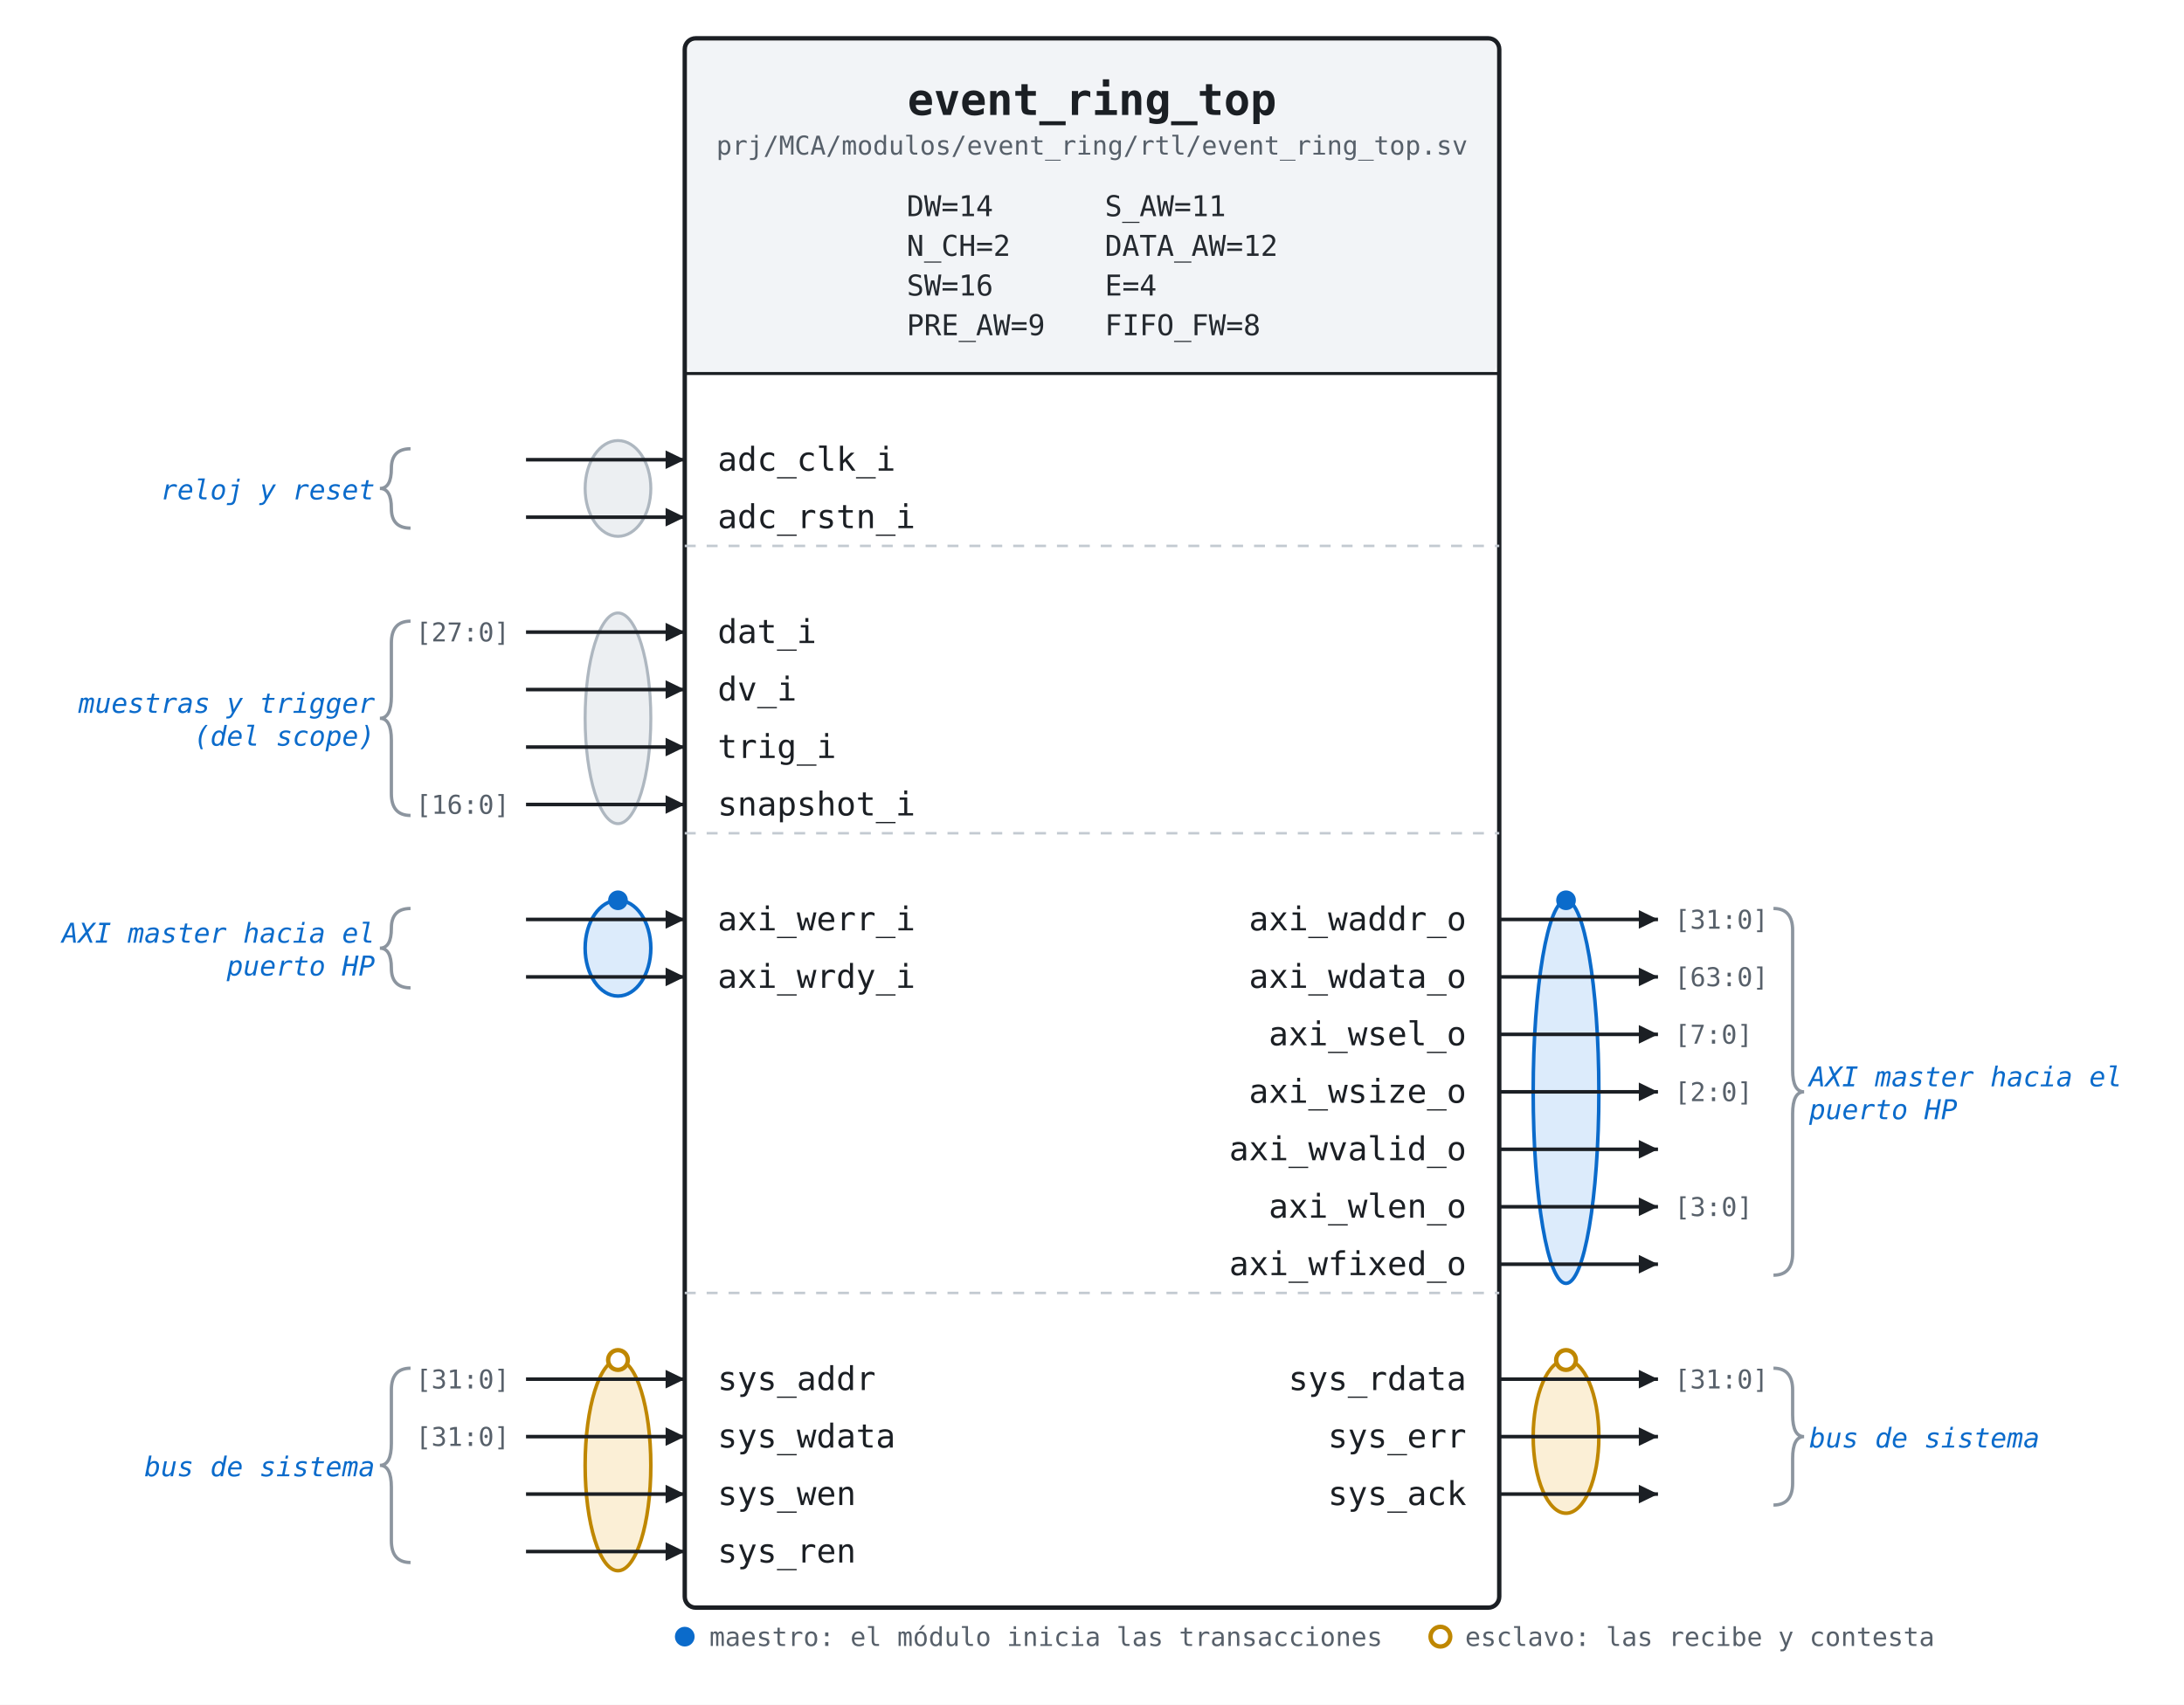
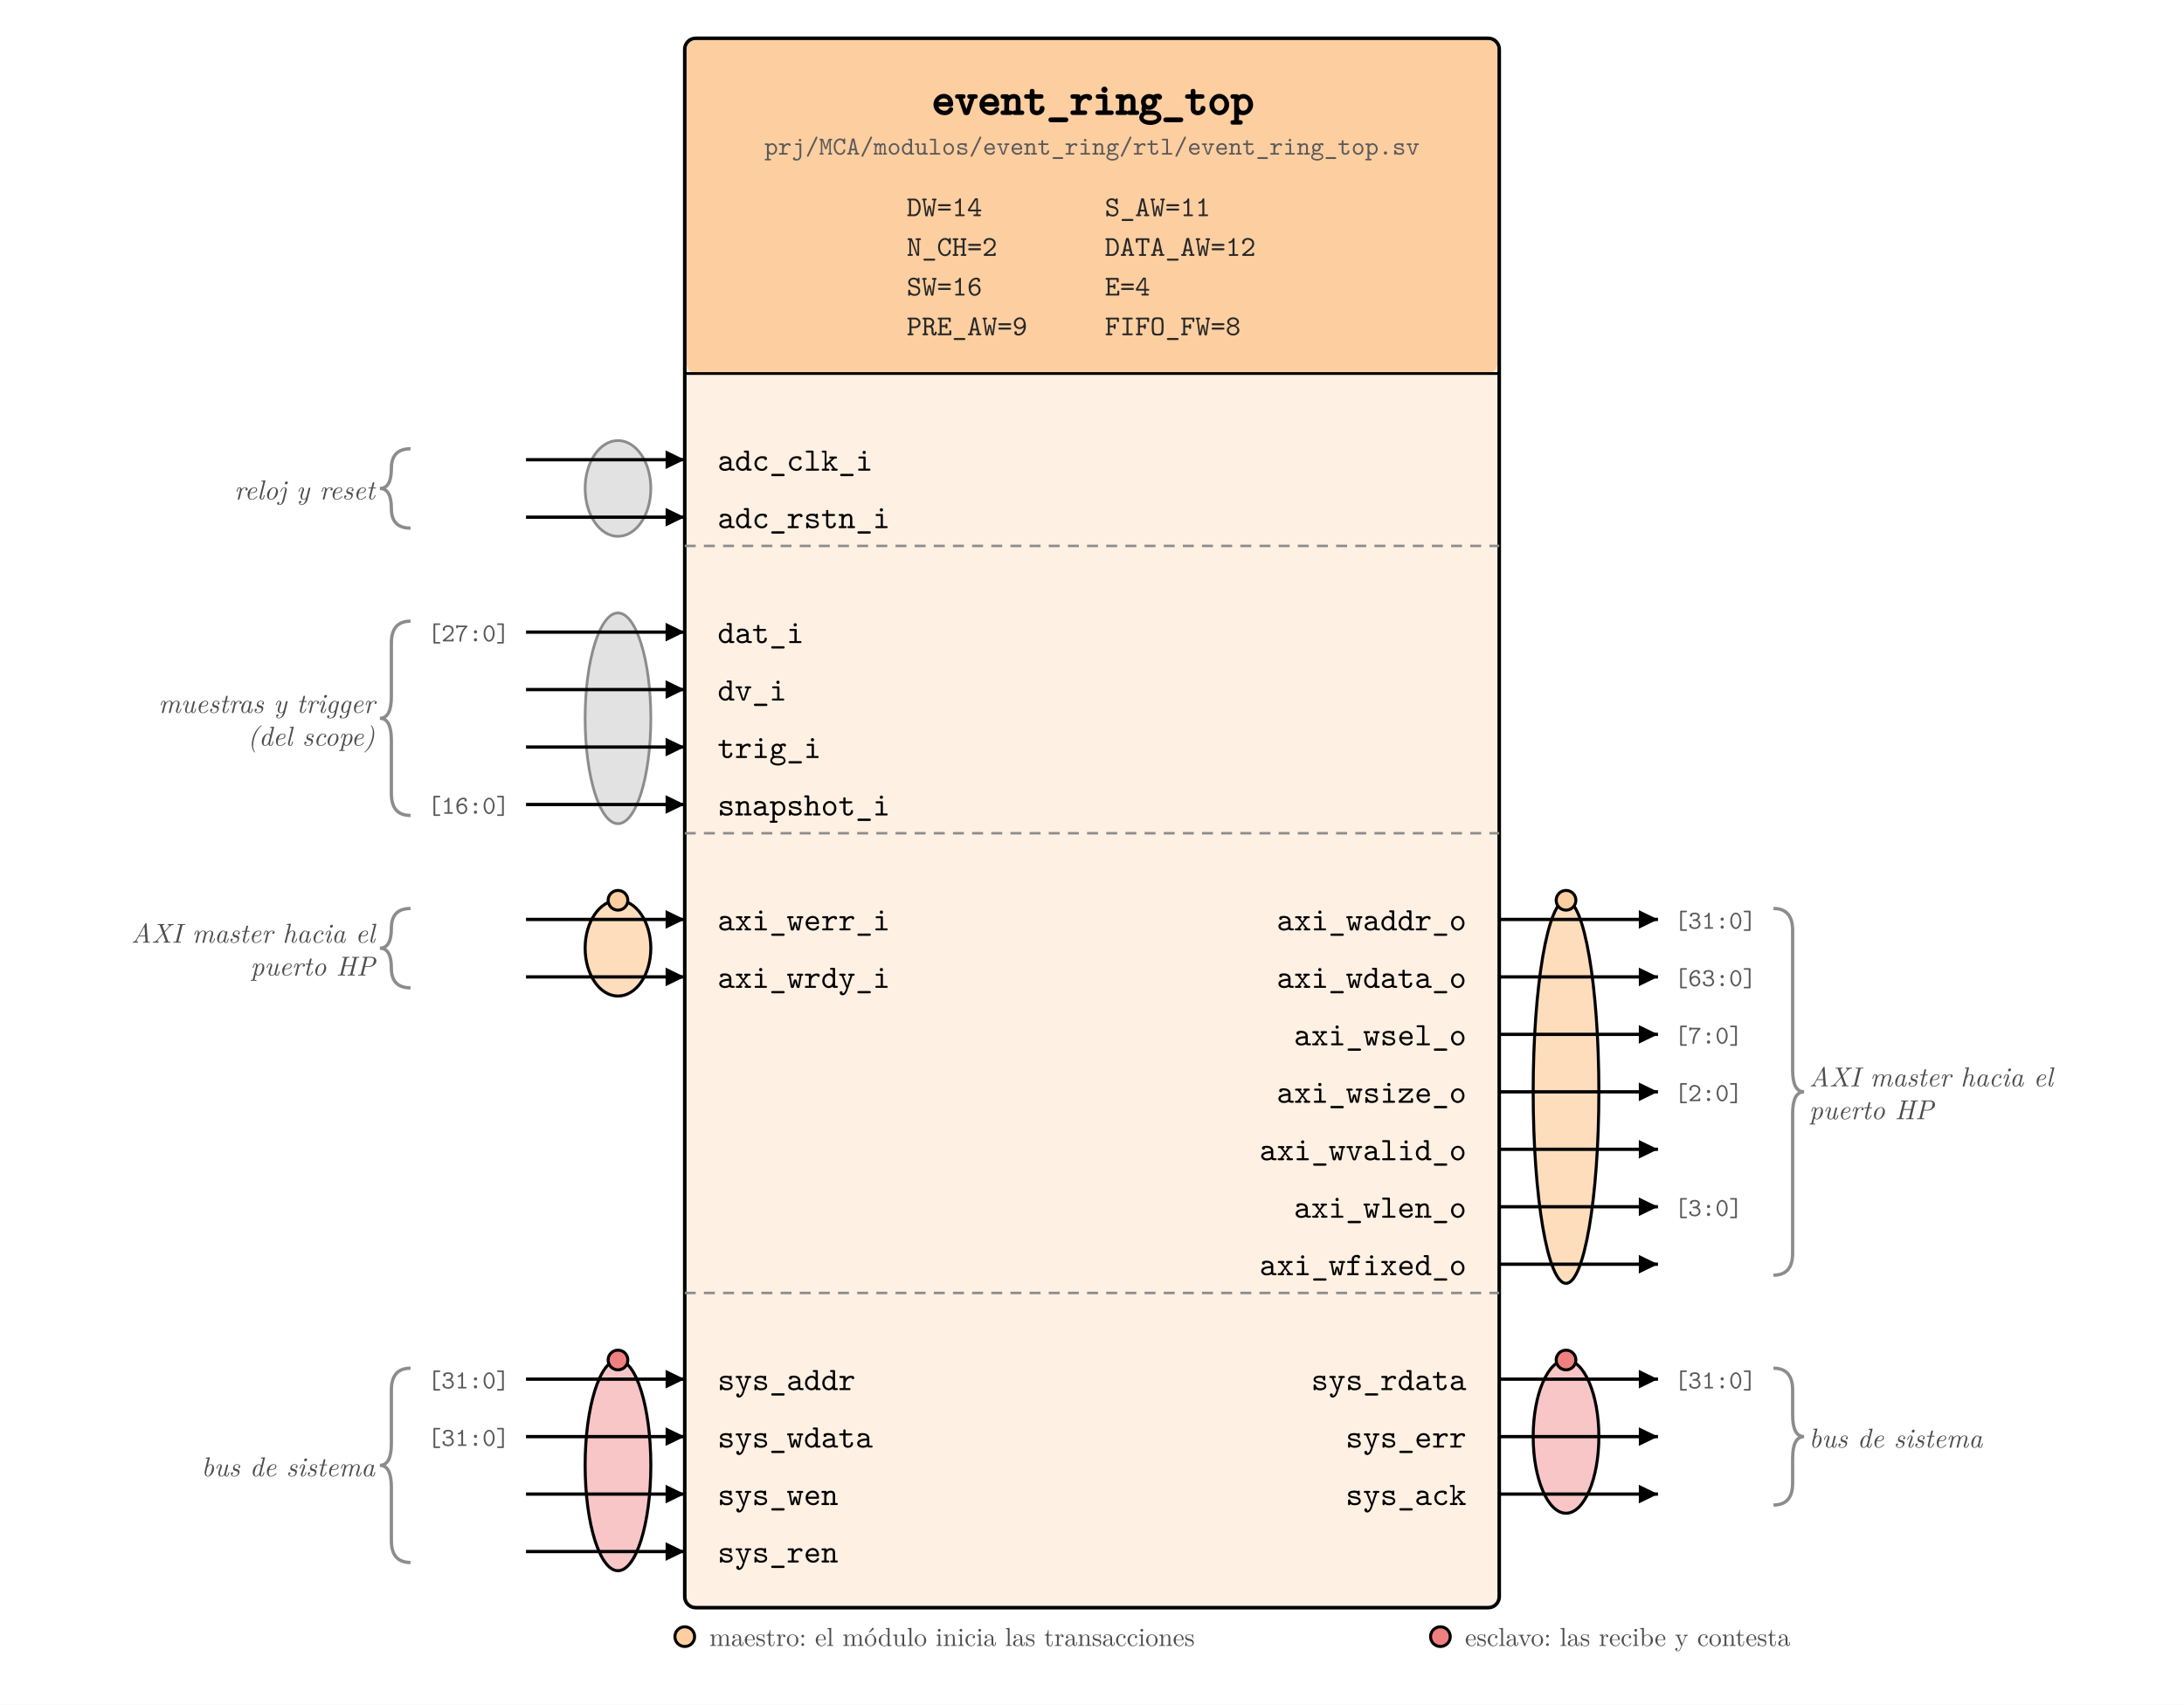
- <svg xmlns="http://www.w3.org/2000/svg" width="798" height="623" viewBox="0 0 798 623" font-family="ui-monospace,SFMono-Regular,Menlo,Consolas,monospace">
+ <svg xmlns="http://www.w3.org/2000/svg" width="798" height="623" viewBox="0 0 798 623" font-family="&quot;Latin Modern Mono&quot;,&quot;CMU Typewriter Text&quot;,ui-monospace,SFMono-Regular,Menlo,Consolas,monospace">
  <style>
-   .bg{fill:#ffffff}            .box{fill:#ffffff;stroke:#1b1f24;stroke-width:1.6}
-   .hdr{fill:#f2f4f7;stroke:none}
-   .rule{stroke:#1b1f24;stroke-width:1.1}
-   .sep{stroke:#c3cad1;stroke-width:0.9;stroke-dasharray:4 4}
-   .pin{stroke:#1b1f24;stroke-width:1.3;fill:none}
-   .arr{fill:#1b1f24;stroke:none}
-   .nm{fill:#1b1f24}            .wd{fill:#57606a}
-   .gp{fill:#0b6bcb;font-style:italic}
-   .ti{fill:#1b1f24;font-weight:700} .sb{fill:#57606a} .pr{fill:#24292f}
+   .bg{fill:#ffffff}            .box{stroke:#000000;stroke-width:1.3}
+   .hdr{stroke:none}
+   .rule{stroke:#000000;stroke-width:1.0}
+   .sep{stroke:#8c8c8c;stroke-width:0.9;stroke-dasharray:4 3}
+   .pin{stroke:#000000;stroke-width:1.2;fill:none}
+   .arr{fill:#000000;stroke:none}
+   .nm{fill:#000000}            .wd{fill:#595959}
+   .gp{fill:#4d4d4d;font-style:italic;font-family:"Latin Modern Roman","CMU Serif","Computer Modern Serif",Georgia,serif}
+   .ti{fill:#000000;font-weight:700} .sb{fill:#595959} .pr{fill:#262626}
+   .lg{fill:#4d4d4d;font-family:"Latin Modern Roman","CMU Serif","Computer Modern Serif",Georgia,serif}
  /* Tintes planos y no fill-opacity: hay renderers de SVG a PNG que ignoran la
     opacidad y dejan la elipse maciza, tapando los cables que abarca. */
-   .brc{fill:none;stroke:#8c959f;stroke-width:1.2}
-   .bus {fill:#eceff2;stroke:#aeb7c0;stroke-width:1.1}
-   .busm{fill:#dcebfb;stroke:#0b6bcb;stroke-width:1.3}
-   .buss{fill:#fbefd6;stroke:#bf8700;stroke-width:1.3}
-   .dotm{fill:#0b6bcb;stroke:none}
-   .dots{fill:#ffffff;stroke:#bf8700;stroke-width:1.6}
-   @media (prefers-color-scheme: dark){
-     .bg{fill:#0d1117}          .box{fill:#0d1117;stroke:#c9d1d9}
-     .hdr{fill:#161b22}         .rule{stroke:#c9d1d9}
-     .sep{stroke:#30363d}       .pin{stroke:#c9d1d9}
-     .arr{fill:#c9d1d9}         .nm{fill:#e6edf3} .wd{fill:#8b949e}
-     .gp{fill:#58a6ff}          .ti{fill:#e6edf3} .sb{fill:#8b949e} .pr{fill:#c9d1d9}
-     .brc{stroke:#6e7681}
-     .bus {fill:#21262d;stroke:#6e7681}
-     .busm{fill:#10243e;stroke:#58a6ff}
-     .buss{fill:#2b2008;stroke:#d29922}
-     .dotm{fill:#58a6ff}        .dots{fill:#0d1117;stroke:#d29922}
-   }
+   .brc{fill:none;stroke:#8c8c8c;stroke-width:1.2}
+   .bus {fill:#e2e2e2;stroke:#8c8c8c;stroke-width:1.0}
+   .busm{fill:#fdddbc;stroke:#000000;stroke-width:1.1}
+   .buss{fill:#f8c6c6;stroke:#000000;stroke-width:1.1}
+   .dotm{fill:#fccea0;stroke:#000000;stroke-width:1.1}
+   .dots{fill:#f08080;stroke:#000000;stroke-width:1.1}
</style>
  <rect class="bg" x="0" y="0" width="798" height="623" />
-   <rect class="box" x="250.2" y="14.0" width="297.6" height="573.5" rx="4" />
-   <rect class="hdr" x="251.2" y="15.0" width="295.6" height="121.5" rx="3" />
+   <rect class="box" x="250.2" y="14.0" width="297.6" height="573.5" rx="4" fill="#fef0e2" />
+   <rect class="hdr" x="250.9" y="14.7" width="296.2" height="121.8" rx="3.5" fill="#fccea0" />
  <text class="ti" x="399.0" y="42.0" font-size="16" text-anchor="middle">event_ring_top</text>
  <text class="sb" x="399.0" y="56.5" font-size="9.5" text-anchor="middle">prj/MCA/modulos/event_ring/rtl/event_ring_top.sv</text>
  <text class="pr" x="331.3" y="79.0" font-size="10.5">DW=14</text>
  <text class="pr" x="331.3" y="93.5" font-size="10.5">N_CH=2</text>
  <text class="pr" x="331.3" y="108.0" font-size="10.5">SW=16</text>
  <text class="pr" x="331.3" y="122.5" font-size="10.5">PRE_AW=9</text>
  <text class="pr" x="403.7" y="79.0" font-size="10.5">S_AW=11</text>
  <text class="pr" x="403.7" y="93.5" font-size="10.5">DATA_AW=12</text>
  <text class="pr" x="403.7" y="108.0" font-size="10.5">E=4</text>
  <text class="pr" x="403.7" y="122.5" font-size="10.5">FIFO_FW=8</text>
  <line class="rule" x1="250.2" y1="136.5" x2="547.8" y2="136.5" />
  <ellipse class="bus" cx="225.8" cy="178.5" rx="12.0" ry="17.5" />
  <path class="brc" d="M150.0,164.0 Q143.0,164.0 143.0,171.2 L143.0,171.2 Q143.0,178.5 138.8,178.5 Q143.0,178.5 143.0,185.8 L143.0,185.8 Q143.0,193.0 150.0,193.0" />
  <text class="gp" x="137.0" y="182.5" font-size="10" text-anchor="end">reloj y reset</text>
  <line class="pin" x1="192.2" y1="168.0" x2="250.2" y2="168.0" />
  <path class="arr" d="M243.2,164.6 L250.2,168.0 L243.2,171.4 Z" />
  <text class="nm" x="262.2" y="172.0" font-size="12">adc_clk_i</text>
  <line class="pin" x1="192.2" y1="189.0" x2="250.2" y2="189.0" />
  <path class="arr" d="M243.2,185.6 L250.2,189.0 L243.2,192.4 Z" />
  <text class="nm" x="262.2" y="193.0" font-size="12">adc_rstn_i</text>
  <line class="sep" x1="250.2" y1="199.5" x2="547.8" y2="199.5" />
  <ellipse class="bus" cx="225.8" cy="262.5" rx="12.0" ry="38.5" />
  <path class="brc" d="M150.0,227.0 Q143.0,227.0 143.0,235.0 L143.0,254.5 Q143.0,262.5 138.8,262.5 Q143.0,262.5 143.0,270.5 L143.0,290.0 Q143.0,298.0 150.0,298.0" />
  <text class="gp" x="137.0" y="260.5" font-size="10" text-anchor="end">muestras y trigger</text>
  <text class="gp" x="137.0" y="272.5" font-size="10" text-anchor="end">(del scope)</text>
  <line class="pin" x1="192.2" y1="231.0" x2="250.2" y2="231.0" />
  <path class="arr" d="M243.2,227.6 L250.2,231.0 L243.2,234.4 Z" />
  <text class="wd" x="186.2" y="234.4" font-size="9.5" text-anchor="end">[27:0]</text>
  <text class="nm" x="262.2" y="235.0" font-size="12">dat_i</text>
  <line class="pin" x1="192.2" y1="252.0" x2="250.2" y2="252.0" />
  <path class="arr" d="M243.2,248.6 L250.2,252.0 L243.2,255.4 Z" />
  <text class="nm" x="262.2" y="256.0" font-size="12">dv_i</text>
  <line class="pin" x1="192.2" y1="273.0" x2="250.2" y2="273.0" />
  <path class="arr" d="M243.2,269.6 L250.2,273.0 L243.2,276.4 Z" />
  <text class="nm" x="262.2" y="277.0" font-size="12">trig_i</text>
  <line class="pin" x1="192.2" y1="294.0" x2="250.2" y2="294.0" />
  <path class="arr" d="M243.2,290.6 L250.2,294.0 L243.2,297.4 Z" />
  <text class="wd" x="186.2" y="297.4" font-size="9.5" text-anchor="end">[16:0]</text>
  <text class="nm" x="262.2" y="298.0" font-size="12">snapshot_i</text>
  <line class="sep" x1="250.2" y1="304.5" x2="547.8" y2="304.5" />
  <ellipse class="busm" cx="225.8" cy="346.5" rx="12.0" ry="17.5" />
  <circle class="dotm" cx="225.8" cy="329.0" r="3.6" />
  <path class="brc" d="M150.0,332.0 Q143.0,332.0 143.0,339.2 L143.0,339.2 Q143.0,346.5 138.8,346.5 Q143.0,346.5 143.0,353.8 L143.0,353.8 Q143.0,361.0 150.0,361.0" />
  <text class="gp" x="137.0" y="344.5" font-size="10" text-anchor="end">AXI master hacia el</text>
  <text class="gp" x="137.0" y="356.5" font-size="10" text-anchor="end">puerto HP</text>
  <ellipse class="busm" cx="572.2" cy="399.0" rx="12.0" ry="70.0" />
  <circle class="dotm" cx="572.2" cy="329.0" r="3.6" />
  <path class="brc" d="M648.0,332.0 Q655.0,332.0 655.0,340.0 L655.0,391.0 Q655.0,399.0 659.2,399.0 Q655.0,399.0 655.0,407.0 L655.0,458.0 Q655.0,466.0 648.0,466.0" />
  <text class="gp" x="661.0" y="397.0" font-size="10" text-anchor="start">AXI master hacia el</text>
  <text class="gp" x="661.0" y="409.0" font-size="10" text-anchor="start">puerto HP</text>
  <line class="pin" x1="192.2" y1="336.0" x2="250.2" y2="336.0" />
  <path class="arr" d="M243.2,332.6 L250.2,336.0 L243.2,339.4 Z" />
  <text class="nm" x="262.2" y="340.0" font-size="12">axi_werr_i</text>
  <line class="pin" x1="192.2" y1="357.0" x2="250.2" y2="357.0" />
  <path class="arr" d="M243.2,353.6 L250.2,357.0 L243.2,360.4 Z" />
  <text class="nm" x="262.2" y="361.0" font-size="12">axi_wrdy_i</text>
  <line class="pin" x1="547.8" y1="336.0" x2="605.8" y2="336.0" />
  <path class="arr" d="M598.8,332.6 L605.8,336.0 L598.8,339.4 Z" />
  <text class="wd" x="611.8" y="339.4" font-size="9.5">[31:0]</text>
  <text class="nm" x="535.8" y="340.0" font-size="12" text-anchor="end">axi_waddr_o</text>
  <line class="pin" x1="547.8" y1="357.0" x2="605.8" y2="357.0" />
  <path class="arr" d="M598.8,353.6 L605.8,357.0 L598.8,360.4 Z" />
  <text class="wd" x="611.8" y="360.4" font-size="9.5">[63:0]</text>
  <text class="nm" x="535.8" y="361.0" font-size="12" text-anchor="end">axi_wdata_o</text>
  <line class="pin" x1="547.8" y1="378.0" x2="605.8" y2="378.0" />
  <path class="arr" d="M598.8,374.6 L605.8,378.0 L598.8,381.4 Z" />
  <text class="wd" x="611.8" y="381.4" font-size="9.5">[7:0]</text>
  <text class="nm" x="535.8" y="382.0" font-size="12" text-anchor="end">axi_wsel_o</text>
  <line class="pin" x1="547.8" y1="399.0" x2="605.8" y2="399.0" />
  <path class="arr" d="M598.8,395.6 L605.8,399.0 L598.8,402.4 Z" />
  <text class="wd" x="611.8" y="402.4" font-size="9.5">[2:0]</text>
  <text class="nm" x="535.8" y="403.0" font-size="12" text-anchor="end">axi_wsize_o</text>
  <line class="pin" x1="547.8" y1="420.0" x2="605.8" y2="420.0" />
  <path class="arr" d="M598.8,416.6 L605.8,420.0 L598.8,423.4 Z" />
  <text class="nm" x="535.8" y="424.0" font-size="12" text-anchor="end">axi_wvalid_o</text>
  <line class="pin" x1="547.8" y1="441.0" x2="605.8" y2="441.0" />
  <path class="arr" d="M598.8,437.6 L605.8,441.0 L598.8,444.4 Z" />
  <text class="wd" x="611.8" y="444.4" font-size="9.5">[3:0]</text>
  <text class="nm" x="535.8" y="445.0" font-size="12" text-anchor="end">axi_wlen_o</text>
  <line class="pin" x1="547.8" y1="462.0" x2="605.8" y2="462.0" />
  <path class="arr" d="M598.8,458.6 L605.8,462.0 L598.8,465.4 Z" />
  <text class="nm" x="535.8" y="466.0" font-size="12" text-anchor="end">axi_wfixed_o</text>
  <line class="sep" x1="250.2" y1="472.5" x2="547.8" y2="472.5" />
  <ellipse class="buss" cx="225.8" cy="535.5" rx="12.0" ry="38.5" />
  <circle class="dots" cx="225.8" cy="497.0" r="3.6" />
  <path class="brc" d="M150.0,500.0 Q143.0,500.0 143.0,508.0 L143.0,527.5 Q143.0,535.5 138.8,535.5 Q143.0,535.5 143.0,543.5 L143.0,563.0 Q143.0,571.0 150.0,571.0" />
  <text class="gp" x="137.0" y="539.5" font-size="10" text-anchor="end">bus de sistema</text>
  <ellipse class="buss" cx="572.2" cy="525.0" rx="12.0" ry="28.0" />
  <circle class="dots" cx="572.2" cy="497.0" r="3.6" />
  <path class="brc" d="M648.0,500.0 Q655.0,500.0 655.0,508.0 L655.0,517.0 Q655.0,525.0 659.2,525.0 Q655.0,525.0 655.0,533.0 L655.0,542.0 Q655.0,550.0 648.0,550.0" />
  <text class="gp" x="661.0" y="529.0" font-size="10" text-anchor="start">bus de sistema</text>
  <line class="pin" x1="192.2" y1="504.0" x2="250.2" y2="504.0" />
  <path class="arr" d="M243.2,500.6 L250.2,504.0 L243.2,507.4 Z" />
  <text class="wd" x="186.2" y="507.4" font-size="9.5" text-anchor="end">[31:0]</text>
  <text class="nm" x="262.2" y="508.0" font-size="12">sys_addr</text>
  <line class="pin" x1="192.2" y1="525.0" x2="250.2" y2="525.0" />
  <path class="arr" d="M243.2,521.6 L250.2,525.0 L243.2,528.4 Z" />
  <text class="wd" x="186.2" y="528.4" font-size="9.5" text-anchor="end">[31:0]</text>
  <text class="nm" x="262.2" y="529.0" font-size="12">sys_wdata</text>
  <line class="pin" x1="192.2" y1="546.0" x2="250.2" y2="546.0" />
  <path class="arr" d="M243.2,542.6 L250.2,546.0 L243.2,549.4 Z" />
  <text class="nm" x="262.2" y="550.0" font-size="12">sys_wen</text>
  <line class="pin" x1="192.2" y1="567.0" x2="250.2" y2="567.0" />
  <path class="arr" d="M243.2,563.6 L250.2,567.0 L243.2,570.4 Z" />
  <text class="nm" x="262.2" y="571.0" font-size="12">sys_ren</text>
  <line class="pin" x1="547.8" y1="504.0" x2="605.8" y2="504.0" />
  <path class="arr" d="M598.8,500.6 L605.8,504.0 L598.8,507.4 Z" />
  <text class="wd" x="611.8" y="507.4" font-size="9.5">[31:0]</text>
  <text class="nm" x="535.8" y="508.0" font-size="12" text-anchor="end">sys_rdata</text>
  <line class="pin" x1="547.8" y1="525.0" x2="605.8" y2="525.0" />
  <path class="arr" d="M598.8,521.6 L605.8,525.0 L598.8,528.4 Z" />
  <text class="nm" x="535.8" y="529.0" font-size="12" text-anchor="end">sys_err</text>
  <line class="pin" x1="547.8" y1="546.0" x2="605.8" y2="546.0" />
  <path class="arr" d="M598.8,542.6 L605.8,546.0 L598.8,549.4 Z" />
  <text class="nm" x="535.8" y="550.0" font-size="12" text-anchor="end">sys_ack</text>
  <circle class="dotm" cx="250.2" cy="598.1" r="3.6" />
-   <text class="sb" x="259.2" y="601.5" font-size="9.5">maestro: el módulo inicia las transacciones</text>
+   <text class="lg" x="259.2" y="601.5" font-size="9.5">maestro: el módulo inicia las transacciones</text>
  <circle class="dots" cx="526.3" cy="598.1" r="3.6" />
-   <text class="sb" x="535.3" y="601.5" font-size="9.5">esclavo: las recibe y contesta</text>
+   <text class="lg" x="535.3" y="601.5" font-size="9.5">esclavo: las recibe y contesta</text>
</svg>
